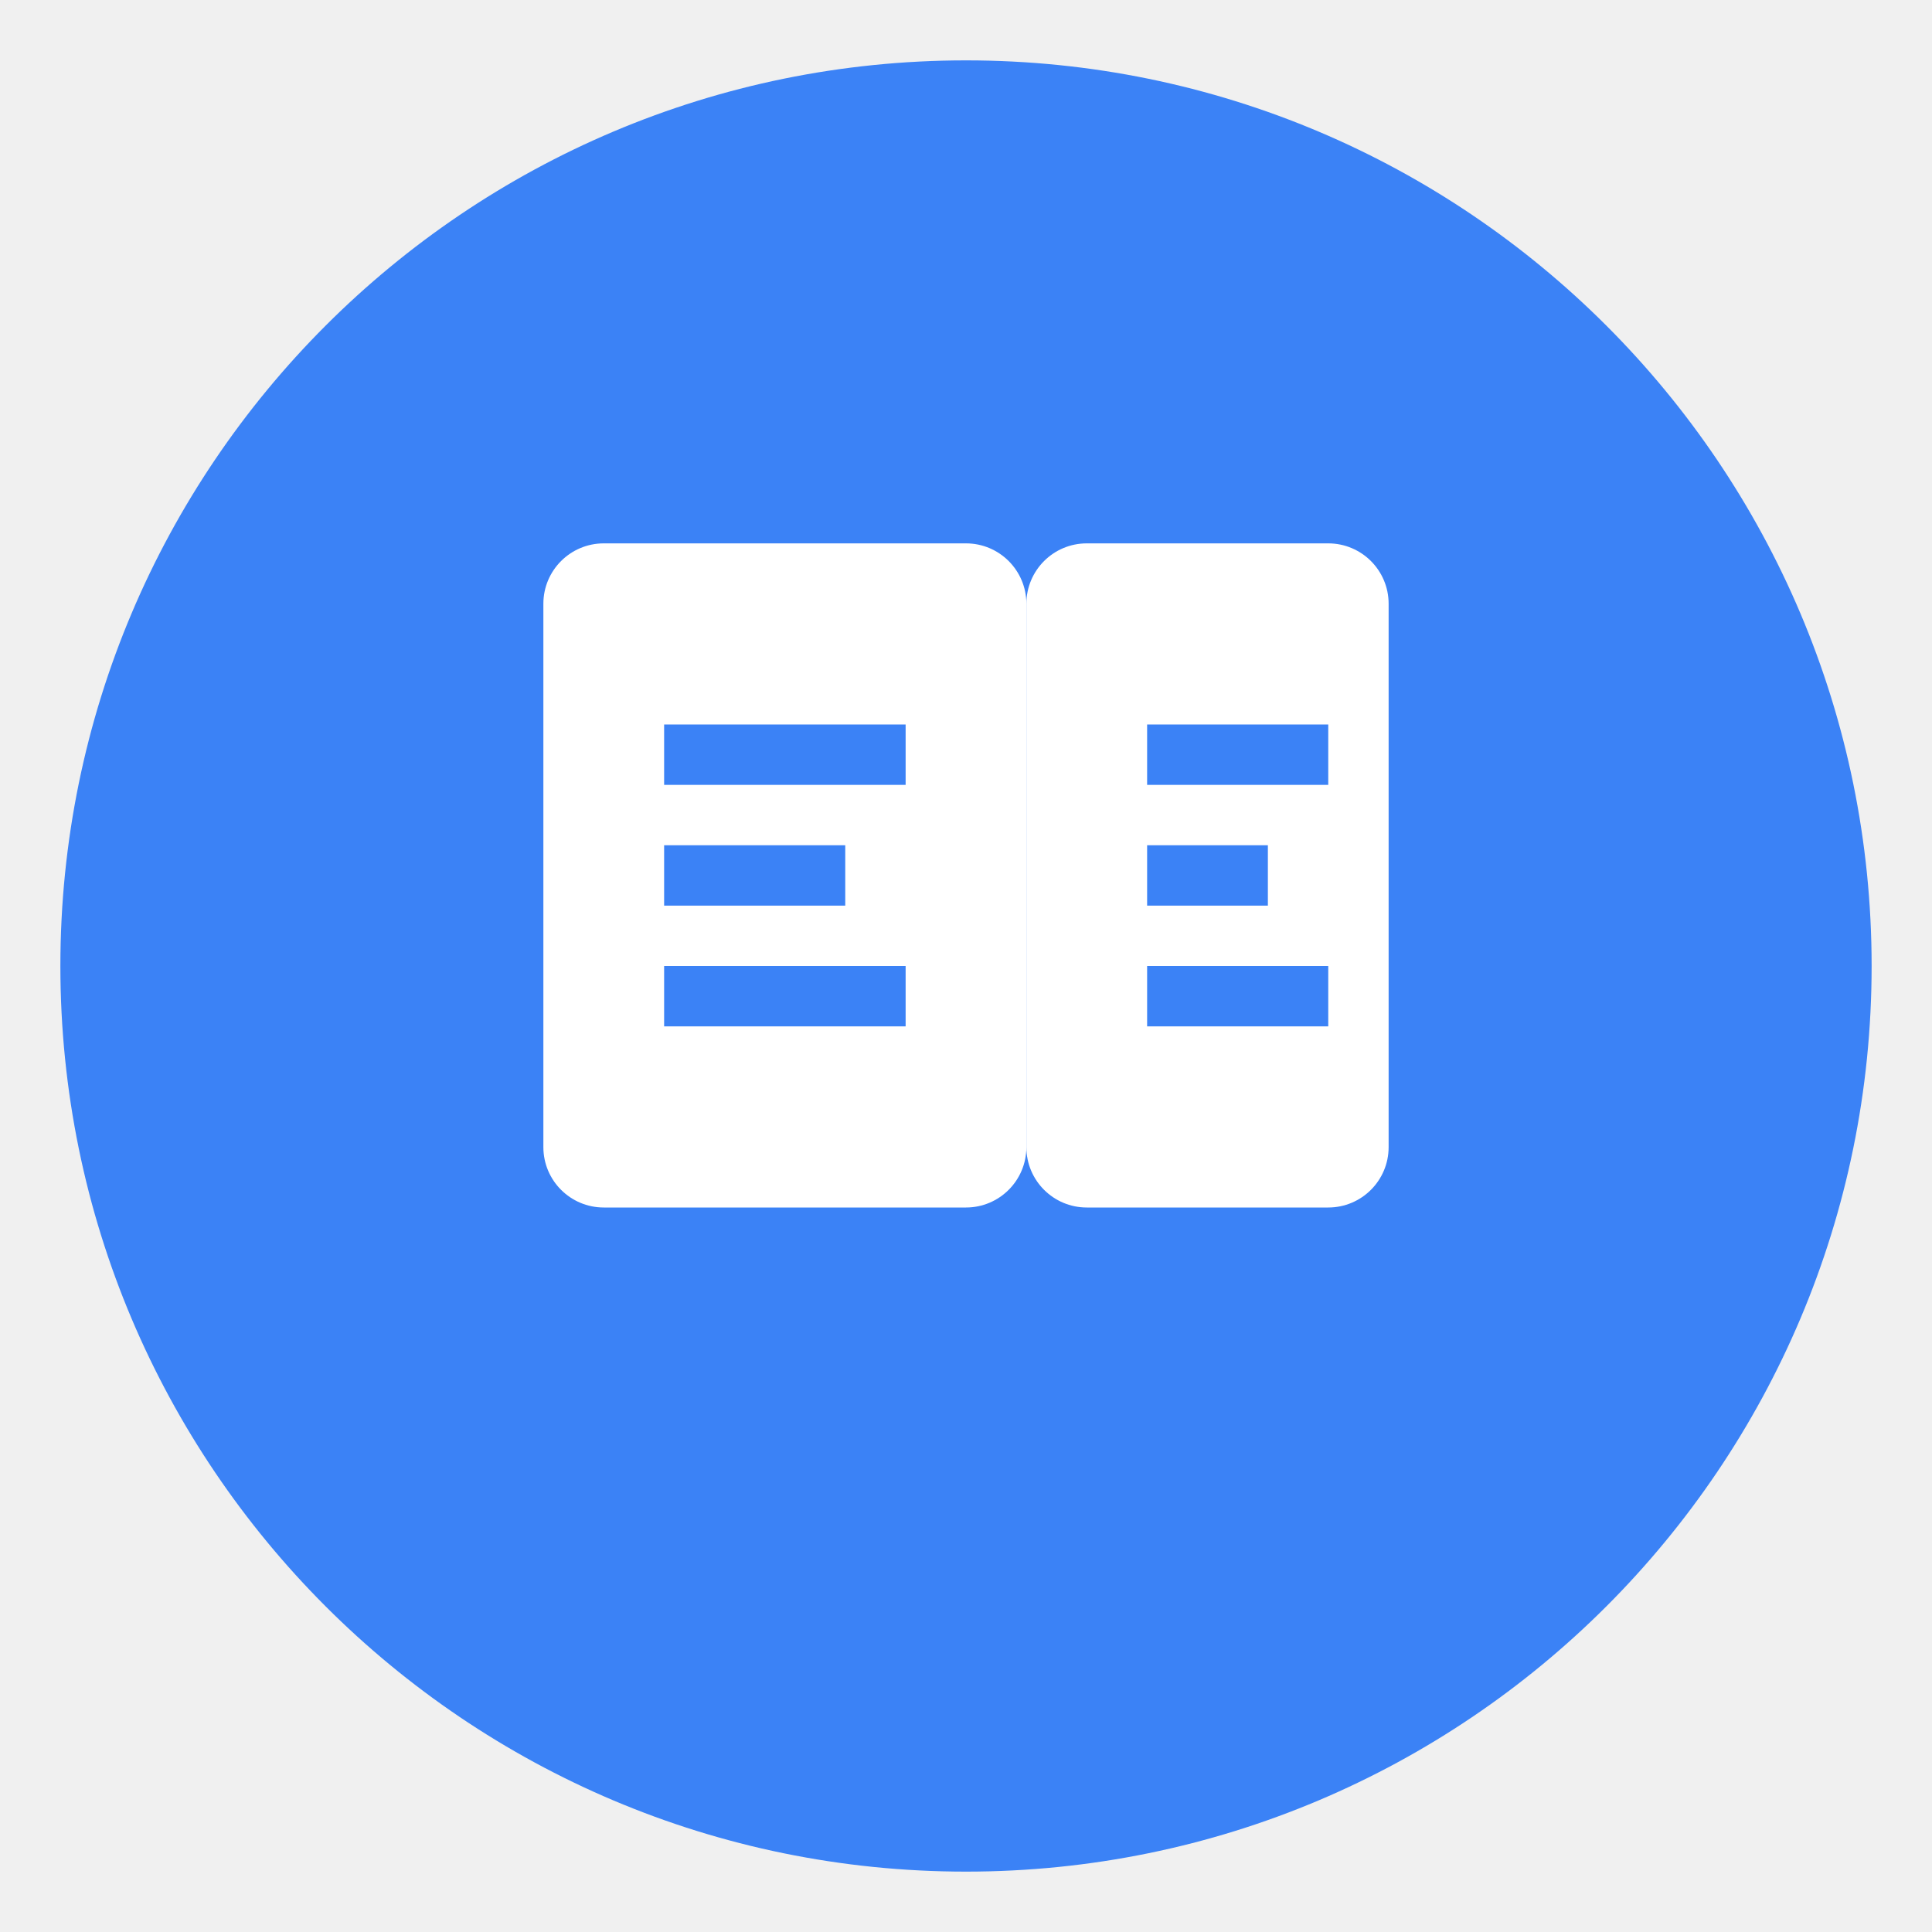
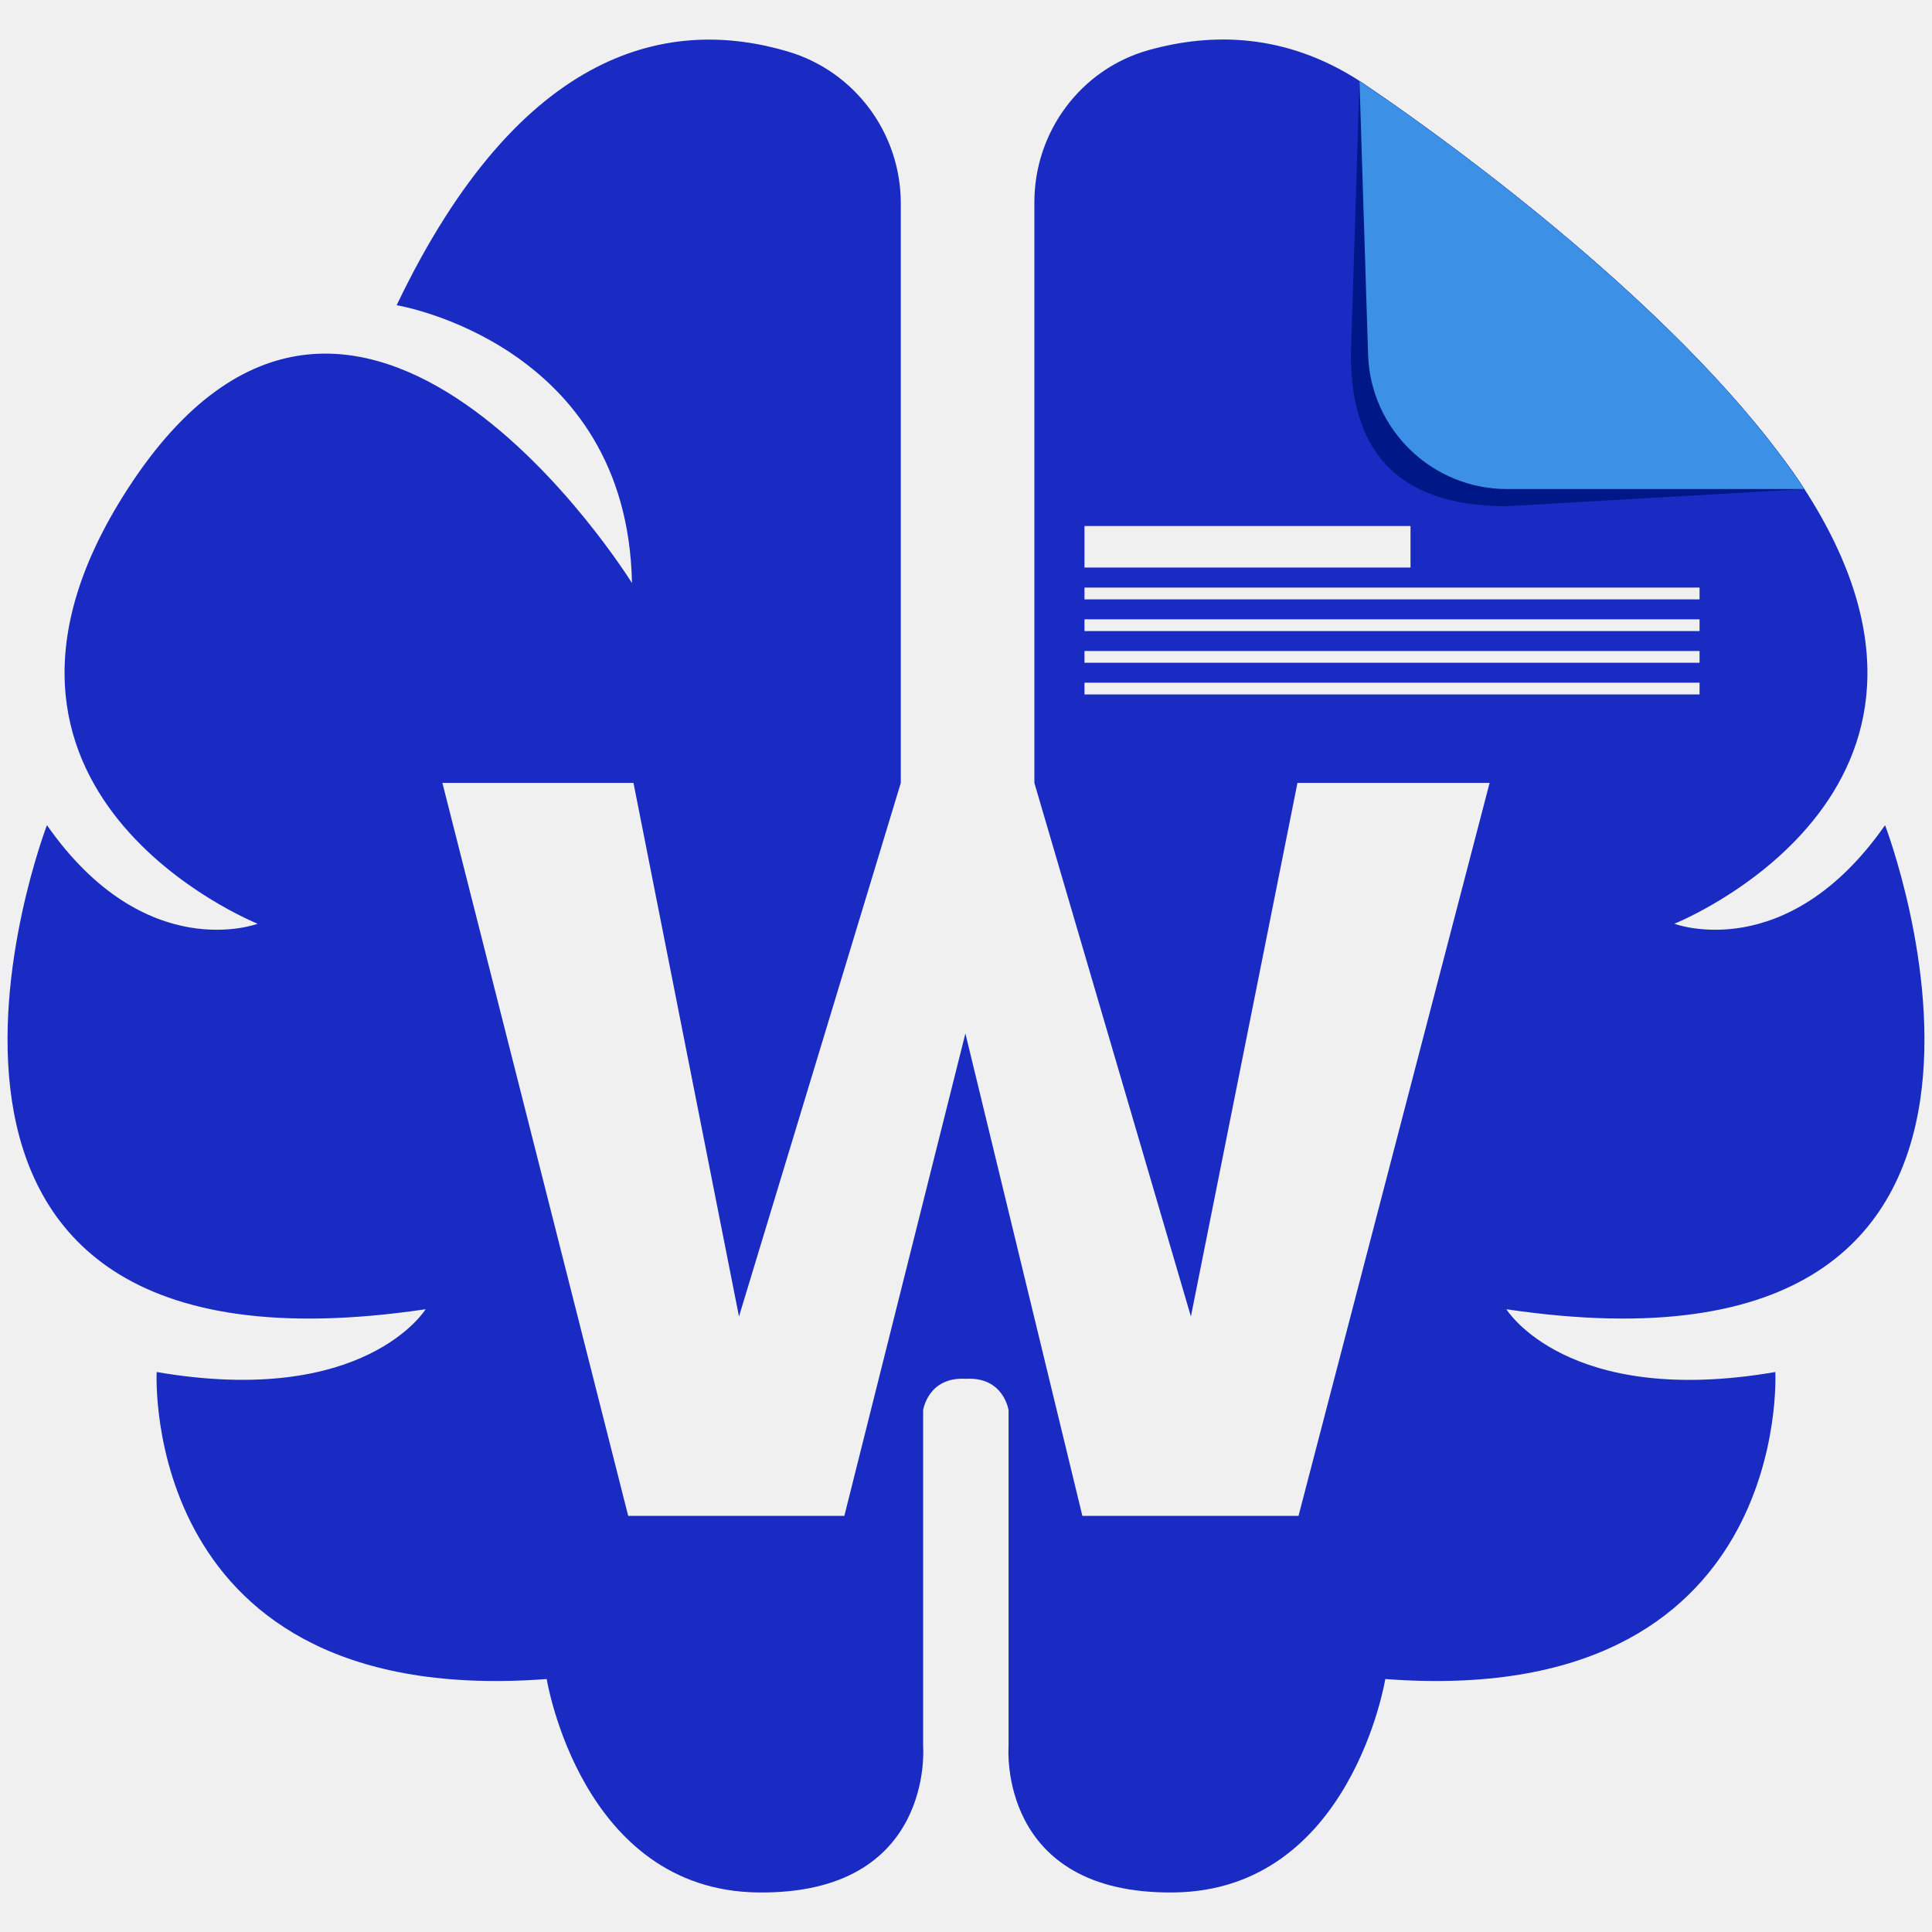
- <svg xmlns="http://www.w3.org/2000/svg" width="32" height="32" viewBox="0 0 32 32">
-   <circle cx="16" cy="16" r="15" fill="#3B82F6" />
-   <rect x="9" y="9" width="8" height="11" rx="1" fill="white" />
-   <rect x="17" y="9" width="6" height="11" rx="1" fill="white" />
-   <rect x="11" y="12" width="4" height="1" fill="#3B82F6" />
-   <rect x="11" y="14" width="3" height="1" fill="#3B82F6" />
-   <rect x="11" y="16" width="4" height="1" fill="#3B82F6" />
-   <rect x="19" y="12" width="3" height="1" fill="#3B82F6" />
-   <rect x="19" y="14" width="2" height="1" fill="#3B82F6" />
-   <rect x="19" y="16" width="3" height="1" fill="#3B82F6" />
+ <svg xmlns="http://www.w3.org/2000/svg" id="Layer_1" data-name="Layer 1" viewBox="0 0 128 128">
+   <defs>
+     <style>
+       .cls-1 {
+         fill: #001887;
+       }
+ 
+       .cls-2 {
+         fill: #3c91e6;
+       }
+ 
+       .cls-3 {
+         fill: #192bc2;
+       }
+     </style>
+   </defs>
+   <path class="cls-3" d="M124.89,54.67c-6.53,9.35-13.96,6.53-13.96,6.53,0,0,21.66-8.64,8.61-28.81-.49-.76-.99-1.47-1.49-2.12-8.56-11.51-24.41-22.5-27.46-24.56-.14-.1-.28-.19-.42-.28-.06-.04-.1-.07-.1-.07h0c-4.9-3.16-9.78-3.21-13.97-2.04-4.5,1.26-7.57,5.41-7.57,10.08v38.47l10.37,35.35,7.06-35.35h12.73l-12.66,48.56h-14.32l-7.75-31.96-8.02,31.96h-14.32l-12.31-48.56h12.66l6.99,35.35,10.72-35.35V13.47c0-4.63-3.03-8.73-7.46-10.05-7.63-2.27-17.64-.55-25.94,16.8,0,0,15.29,2.52,15.59,18.41,0,0-18.32-29.56-33.41-6.24-13.05,20.16,8.61,28.81,8.61,28.81,0,0-7.42,2.82-13.96-6.53,0,0-14.56,37.95,25.09,32.07,0,0-4.01,6.53-17.82,4.16,0,0-1.18,22.38,25.84,20.34,0,0,2.26,13.99,13.99,14.14,11.73.15,10.95-9.68,10.95-9.68v-22.27s.32-2.23,2.83-2.08c2.51-.15,2.83,2.08,2.83,2.08v22.27s-.77,9.83,10.96,9.68c11.73-.15,14-14.14,14-14.14,27.02,2.04,25.84-20.34,25.84-20.34-13.81,2.38-17.82-4.16-17.82-4.16,39.65,5.88,25.09-32.07,25.09-32.07ZM112.6,43.91h-40.75v-.78h40.75v.78ZM112.6,41.81h-40.75v-.78h40.75v.78ZM71.85,34.85h21.6v2.75h-21.6v-2.75ZM71.85,38.93h40.75v.78h-40.75v-.78ZM71.85,46.01v-.78h40.75v.78h-40.75Z" />
+   <path class="cls-1" d="M90.07,5.37s20.57,13.51,29.47,27.03l-19.7,1.14c-7.58,0-10.34-3.98-10.34-10.05l.57-18.11Z" />
+   <path class="cls-2" d="M90.07,5.37s20.57,13.51,29.47,27.03h-19.7c-4.97,0-9.04-3.95-9.2-8.91l-.57-18.11Z" />
</svg>
